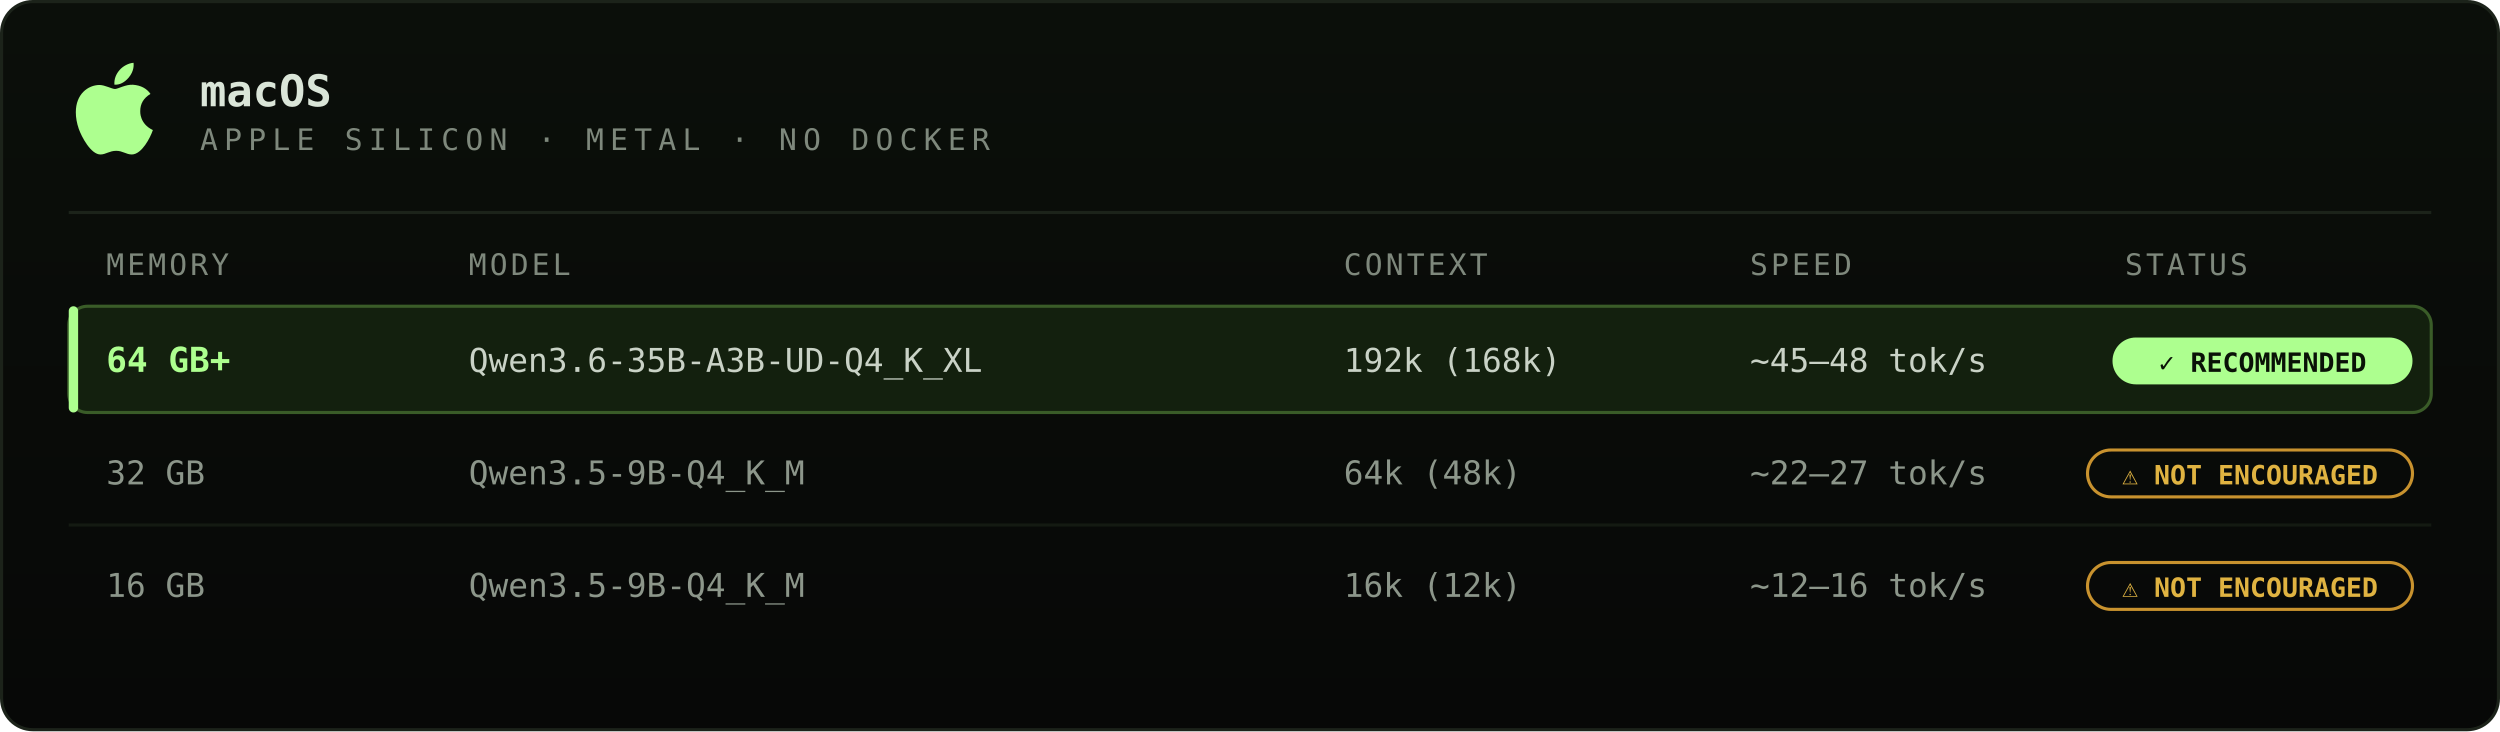
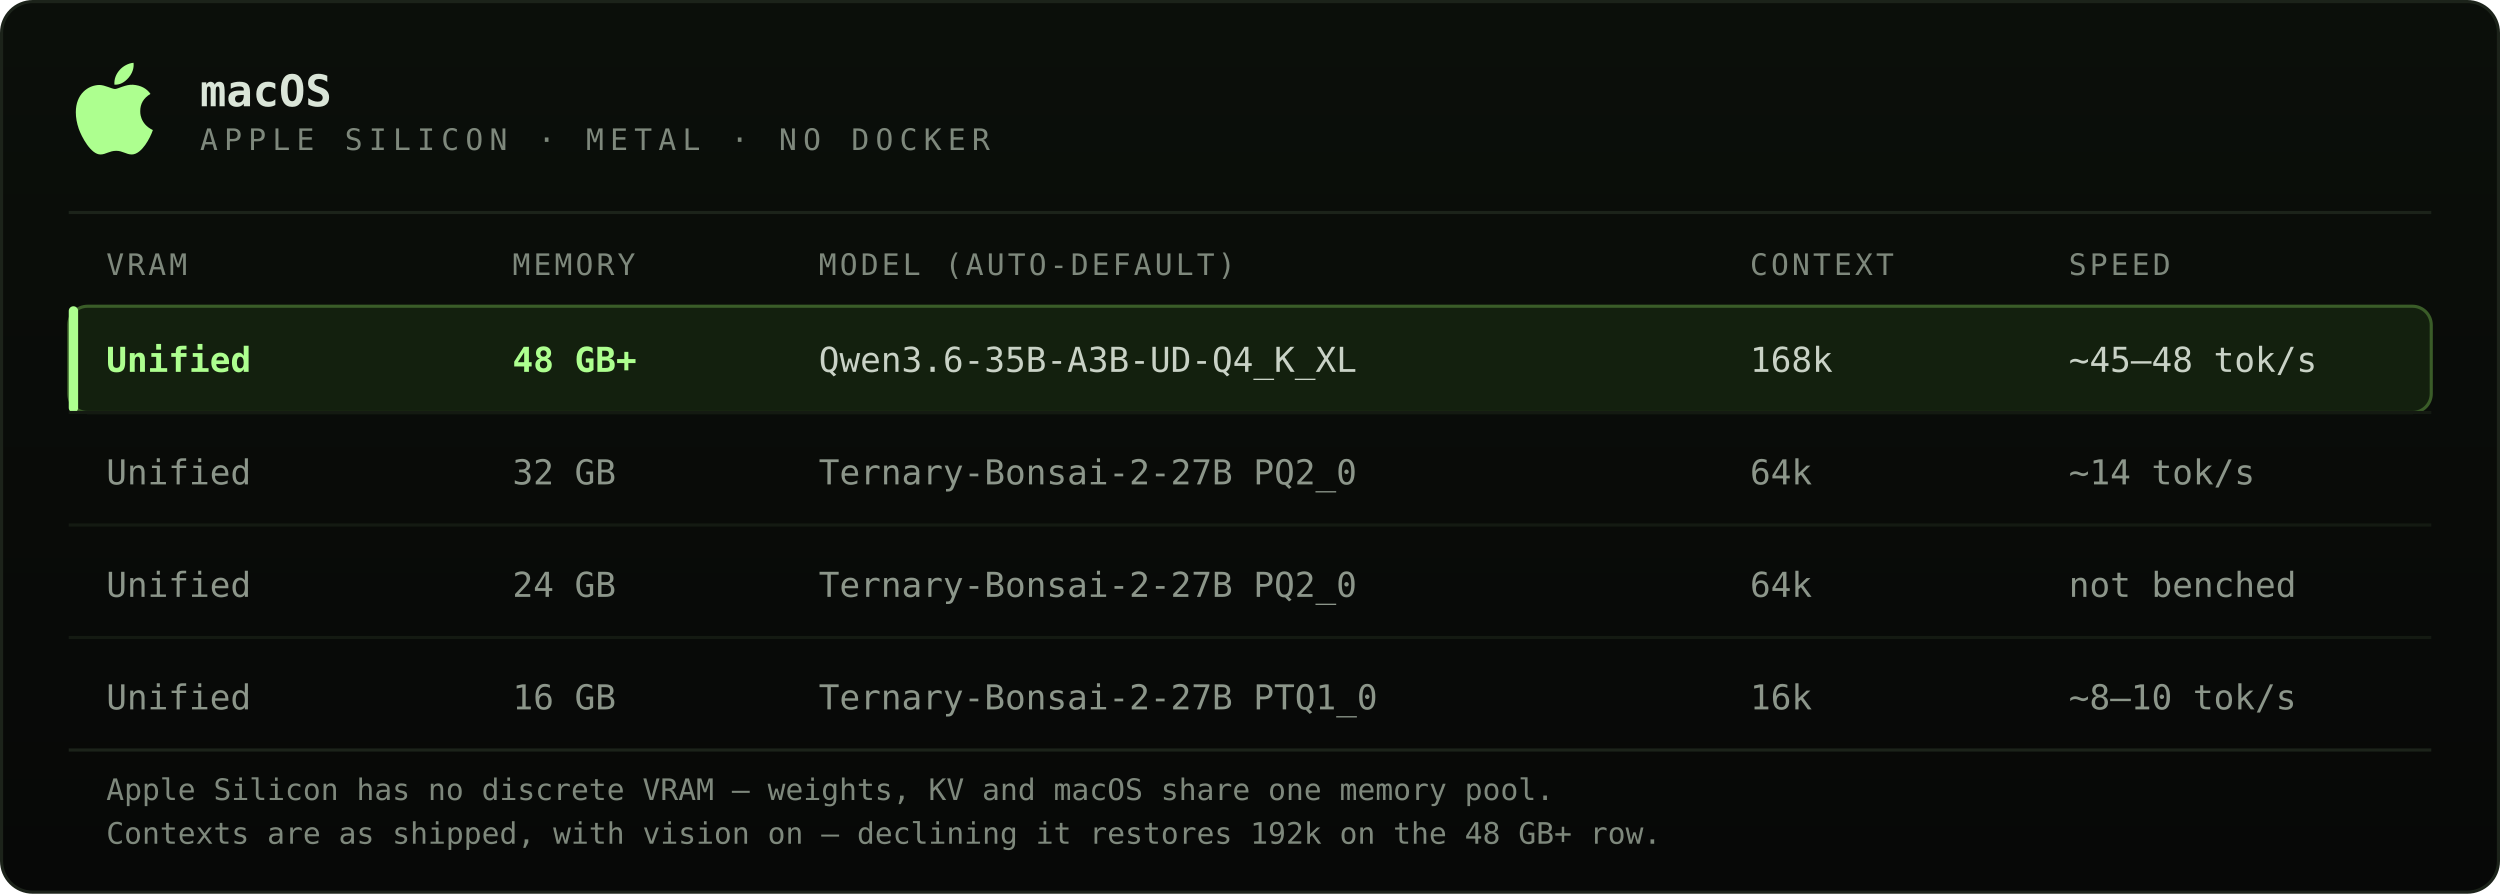
- <svg xmlns="http://www.w3.org/2000/svg" width="800" height="234" viewBox="0 0 800 234" role="img" aria-label="macOS Apple Silicon support">
+ <svg xmlns="http://www.w3.org/2000/svg" width="800" height="286" viewBox="0 0 800 286" role="img" aria-label="macOS Apple Silicon support">
  <defs>
    <style>
      .mono { font-family: 'JetBrains Mono','Cascadia Code','Fira Code',ui-monospace,monospace; }
      .col { font-size: 9.5px; fill: #7E887C; letter-spacing: 1px; }
      .spec { font-size: 11px; font-weight: 600; }
-       .val { font-size: 10.5px; fill: #C9D2C6; }
-       .val-dim { font-size: 10.5px; fill: #8C968A; }
+       .val { font-size: 11px; fill: #C9D2C6; }
+       .val-dim { font-size: 11px; fill: #8C968A; }
+       .foot { font-size: 9.5px; fill: #7E887C; }
    </style>
    <linearGradient id="bg" x1="0" y1="0" x2="0" y2="1">
      <stop offset="0" stop-color="#0B0F0A" />
      <stop offset="1" stop-color="#070807" />
    </linearGradient>
  </defs>
-   <rect x="0.5" y="0.5" width="799" height="233" rx="10" fill="url(#bg)" stroke="#1C231A" stroke-width="1" />
+   <rect x="0.5" y="0.5" width="799" height="285" rx="10" fill="url(#bg)" stroke="#1C231A" stroke-width="1" />
  <g transform="translate(24,18) scale(0.0655)">
    <path fill="#ADFF8F" d="M318.7 268.7c-.2-36.7 16.4-64.4 50-84.8-18.8-26.9-47.2-41.7-84.7-44.6-35.5-2.8-74.3 20.7-88.5 20.7-15 0-49.4-19.7-76.4-19.7C63.3 141.2 4 184.8 4 273.5c0 26.2 4.8 53.3 14.4 81.2 12.8 36.7 59 126.7 107.2 125.2 25.2-.6 43-17.9 75.8-17.9 31.8 0 48.3 17.9 76.4 17.9 48.6-.7 90.4-82.5 102.6-119.3-65.2-30.7-61.7-90-61.7-91.9zm-56.6-164.2c27.3-32.4 24.8-61.9 24-72.5-24.1 1.4-52 16.4-67.9 34.9-17.5 19.8-27.8 44.3-25.6 71.9 26.1 2 49.9-11.4 69.5-34.3z" />
  </g>
  <text x="64" y="34" class="mono" font-size="14" font-weight="700" fill="#DAE5D8">macOS</text>
  <text x="64" y="48" class="mono" font-size="9.5" fill="#7E887C" letter-spacing="2">APPLE SILICON · METAL · NO DOCKER</text>
  <line x1="22" y1="68" x2="778" y2="68" stroke="#1C231A" stroke-width="1" />
-   <text x="34" y="88" class="mono col">MEMORY</text>
-   <text x="150" y="88" class="mono col">MODEL</text>
-   <text x="430" y="88" class="mono col">CONTEXT</text>
-   <text x="560" y="88" class="mono col">SPEED</text>
-   <text x="680" y="88" class="mono col">STATUS</text>
+   <text x="34" y="88" class="mono col">VRAM</text>
+   <text x="164" y="88" class="mono col">MEMORY</text>
+   <text x="262" y="88" class="mono col">MODEL (AUTO-DEFAULT)</text>
+   <text x="560" y="88" class="mono col">CONTEXT</text>
+   <text x="662" y="88" class="mono col">SPEED</text>
  <rect x="22" y="98" width="756" height="34" rx="6" fill="#13200E" stroke="#3A5C28" stroke-width="1" />
  <rect x="22" y="98" width="3" height="34" rx="1.5" fill="#ADFF8F" />
-   <text x="34" y="119" class="mono spec" fill="#ADFF8F">64 GB+</text>
-   <text x="150" y="119" class="mono val">Qwen3.6-35B-A3B-UD-Q4_K_XL</text>
-   <text x="430" y="119" class="mono val">192k (168k)</text>
-   <text x="560" y="119" class="mono val">~45–48 tok/s</text>
-   <rect x="676" y="108" width="96" height="15" rx="7.5" fill="#ADFF8F" />
-   <text x="724" y="119" class="mono" font-size="8.5" font-weight="700" fill="#0A1207" text-anchor="middle">✓ RECOMMENDED</text>
-   <text x="34" y="155" class="mono val-dim">32 GB</text>
-   <text x="150" y="155" class="mono val-dim">Qwen3.5-9B-Q4_K_M</text>
-   <text x="430" y="155" class="mono val-dim">64k (48k)</text>
-   <text x="560" y="155" class="mono val-dim">~22–27 tok/s</text>
-   <rect x="668" y="144" width="104" height="15" rx="7.5" fill="none" stroke="#C8922E" stroke-width="1" />
-   <text x="720" y="155" class="mono" font-size="8.5" font-weight="700" fill="#E0B341" text-anchor="middle">⚠ NOT ENCOURAGED</text>
+   <text x="34" y="119" class="mono spec" fill="#ADFF8F">Unified</text>
+   <text x="164" y="119" class="mono spec" fill="#ADFF8F">48 GB+</text>
+   <text x="262" y="119" class="mono val">Qwen3.6-35B-A3B-UD-Q4_K_XL</text>
+   <text x="560" y="119" class="mono val">168k</text>
+   <text x="662" y="119" class="mono val">~45–48 tok/s</text>
+   <line x1="22" y1="132" x2="778" y2="132" stroke="#141A12" stroke-width="1" />
+   <text x="34" y="155" class="mono val-dim">Unified</text>
+   <text x="164" y="155" class="mono val-dim">32 GB</text>
+   <text x="262" y="155" class="mono val-dim">Ternary-Bonsai-2-27B PQ2_0</text>
+   <text x="560" y="155" class="mono val-dim">64k</text>
+   <text x="662" y="155" class="mono val-dim">~14 tok/s</text>
  <line x1="22" y1="168" x2="778" y2="168" stroke="#141A12" stroke-width="1" />
-   <text x="34" y="191" class="mono val-dim">16 GB</text>
-   <text x="150" y="191" class="mono val-dim">Qwen3.5-9B-Q4_K_M</text>
-   <text x="430" y="191" class="mono val-dim">16k (12k)</text>
-   <text x="560" y="191" class="mono val-dim">~12–16 tok/s</text>
-   <rect x="668" y="180" width="104" height="15" rx="7.5" fill="none" stroke="#C8922E" stroke-width="1" />
-   <text x="720" y="191" class="mono" font-size="8.5" font-weight="700" fill="#E0B341" text-anchor="middle">⚠ NOT ENCOURAGED</text>
+   <text x="34" y="191" class="mono val-dim">Unified</text>
+   <text x="164" y="191" class="mono val-dim">24 GB</text>
+   <text x="262" y="191" class="mono val-dim">Ternary-Bonsai-2-27B PQ2_0</text>
+   <text x="560" y="191" class="mono val-dim">64k</text>
+   <text x="662" y="191" class="mono val-dim">not benched</text>
+   <line x1="22" y1="204" x2="778" y2="204" stroke="#141A12" stroke-width="1" />
+   <text x="34" y="227" class="mono val-dim">Unified</text>
+   <text x="164" y="227" class="mono val-dim">16 GB</text>
+   <text x="262" y="227" class="mono val-dim">Ternary-Bonsai-2-27B PTQ1_0</text>
+   <text x="560" y="227" class="mono val-dim">16k</text>
+   <text x="662" y="227" class="mono val-dim">~8–10 tok/s</text>
+   <line x1="22" y1="240" x2="778" y2="240" stroke="#1C231A" stroke-width="1" />
+   <text x="34" y="256" class="mono foot">Apple Silicon has no discrete VRAM — weights, KV and macOS share one memory pool.</text>
+   <text x="34" y="270" class="mono foot">Contexts are as shipped, with vision on — declining it restores 192k on the 48 GB+ row.</text>
</svg>
